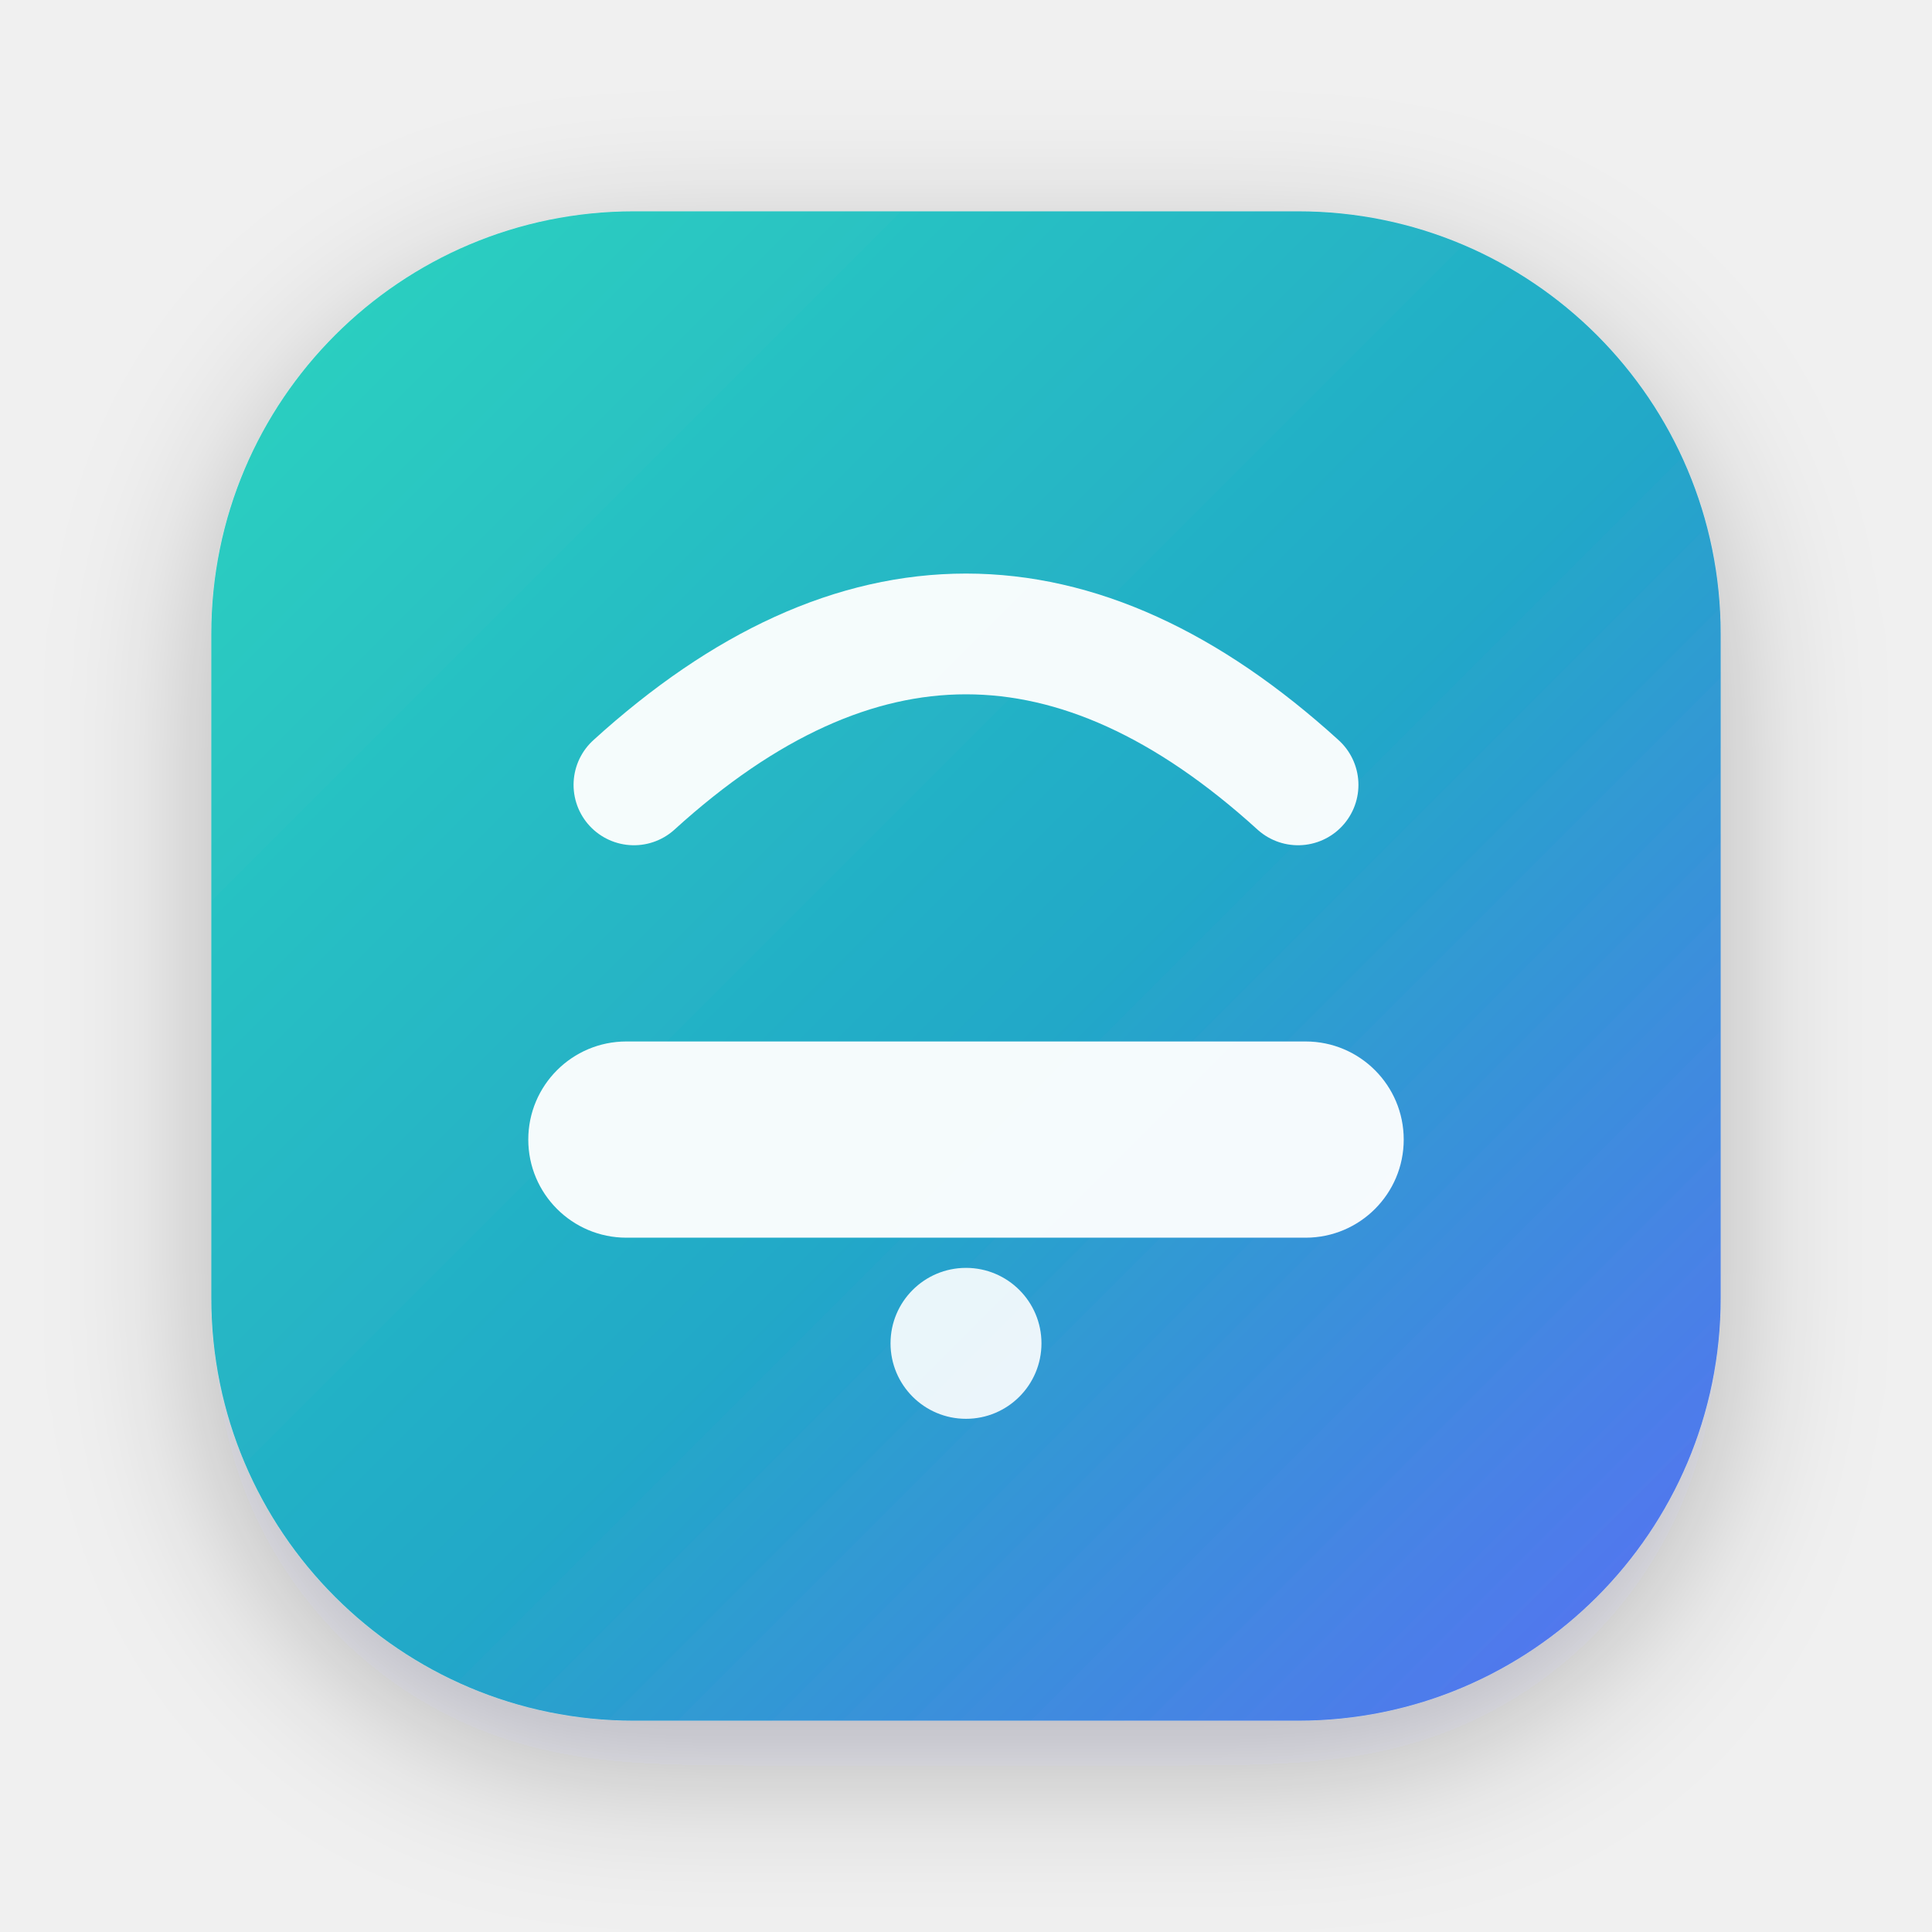
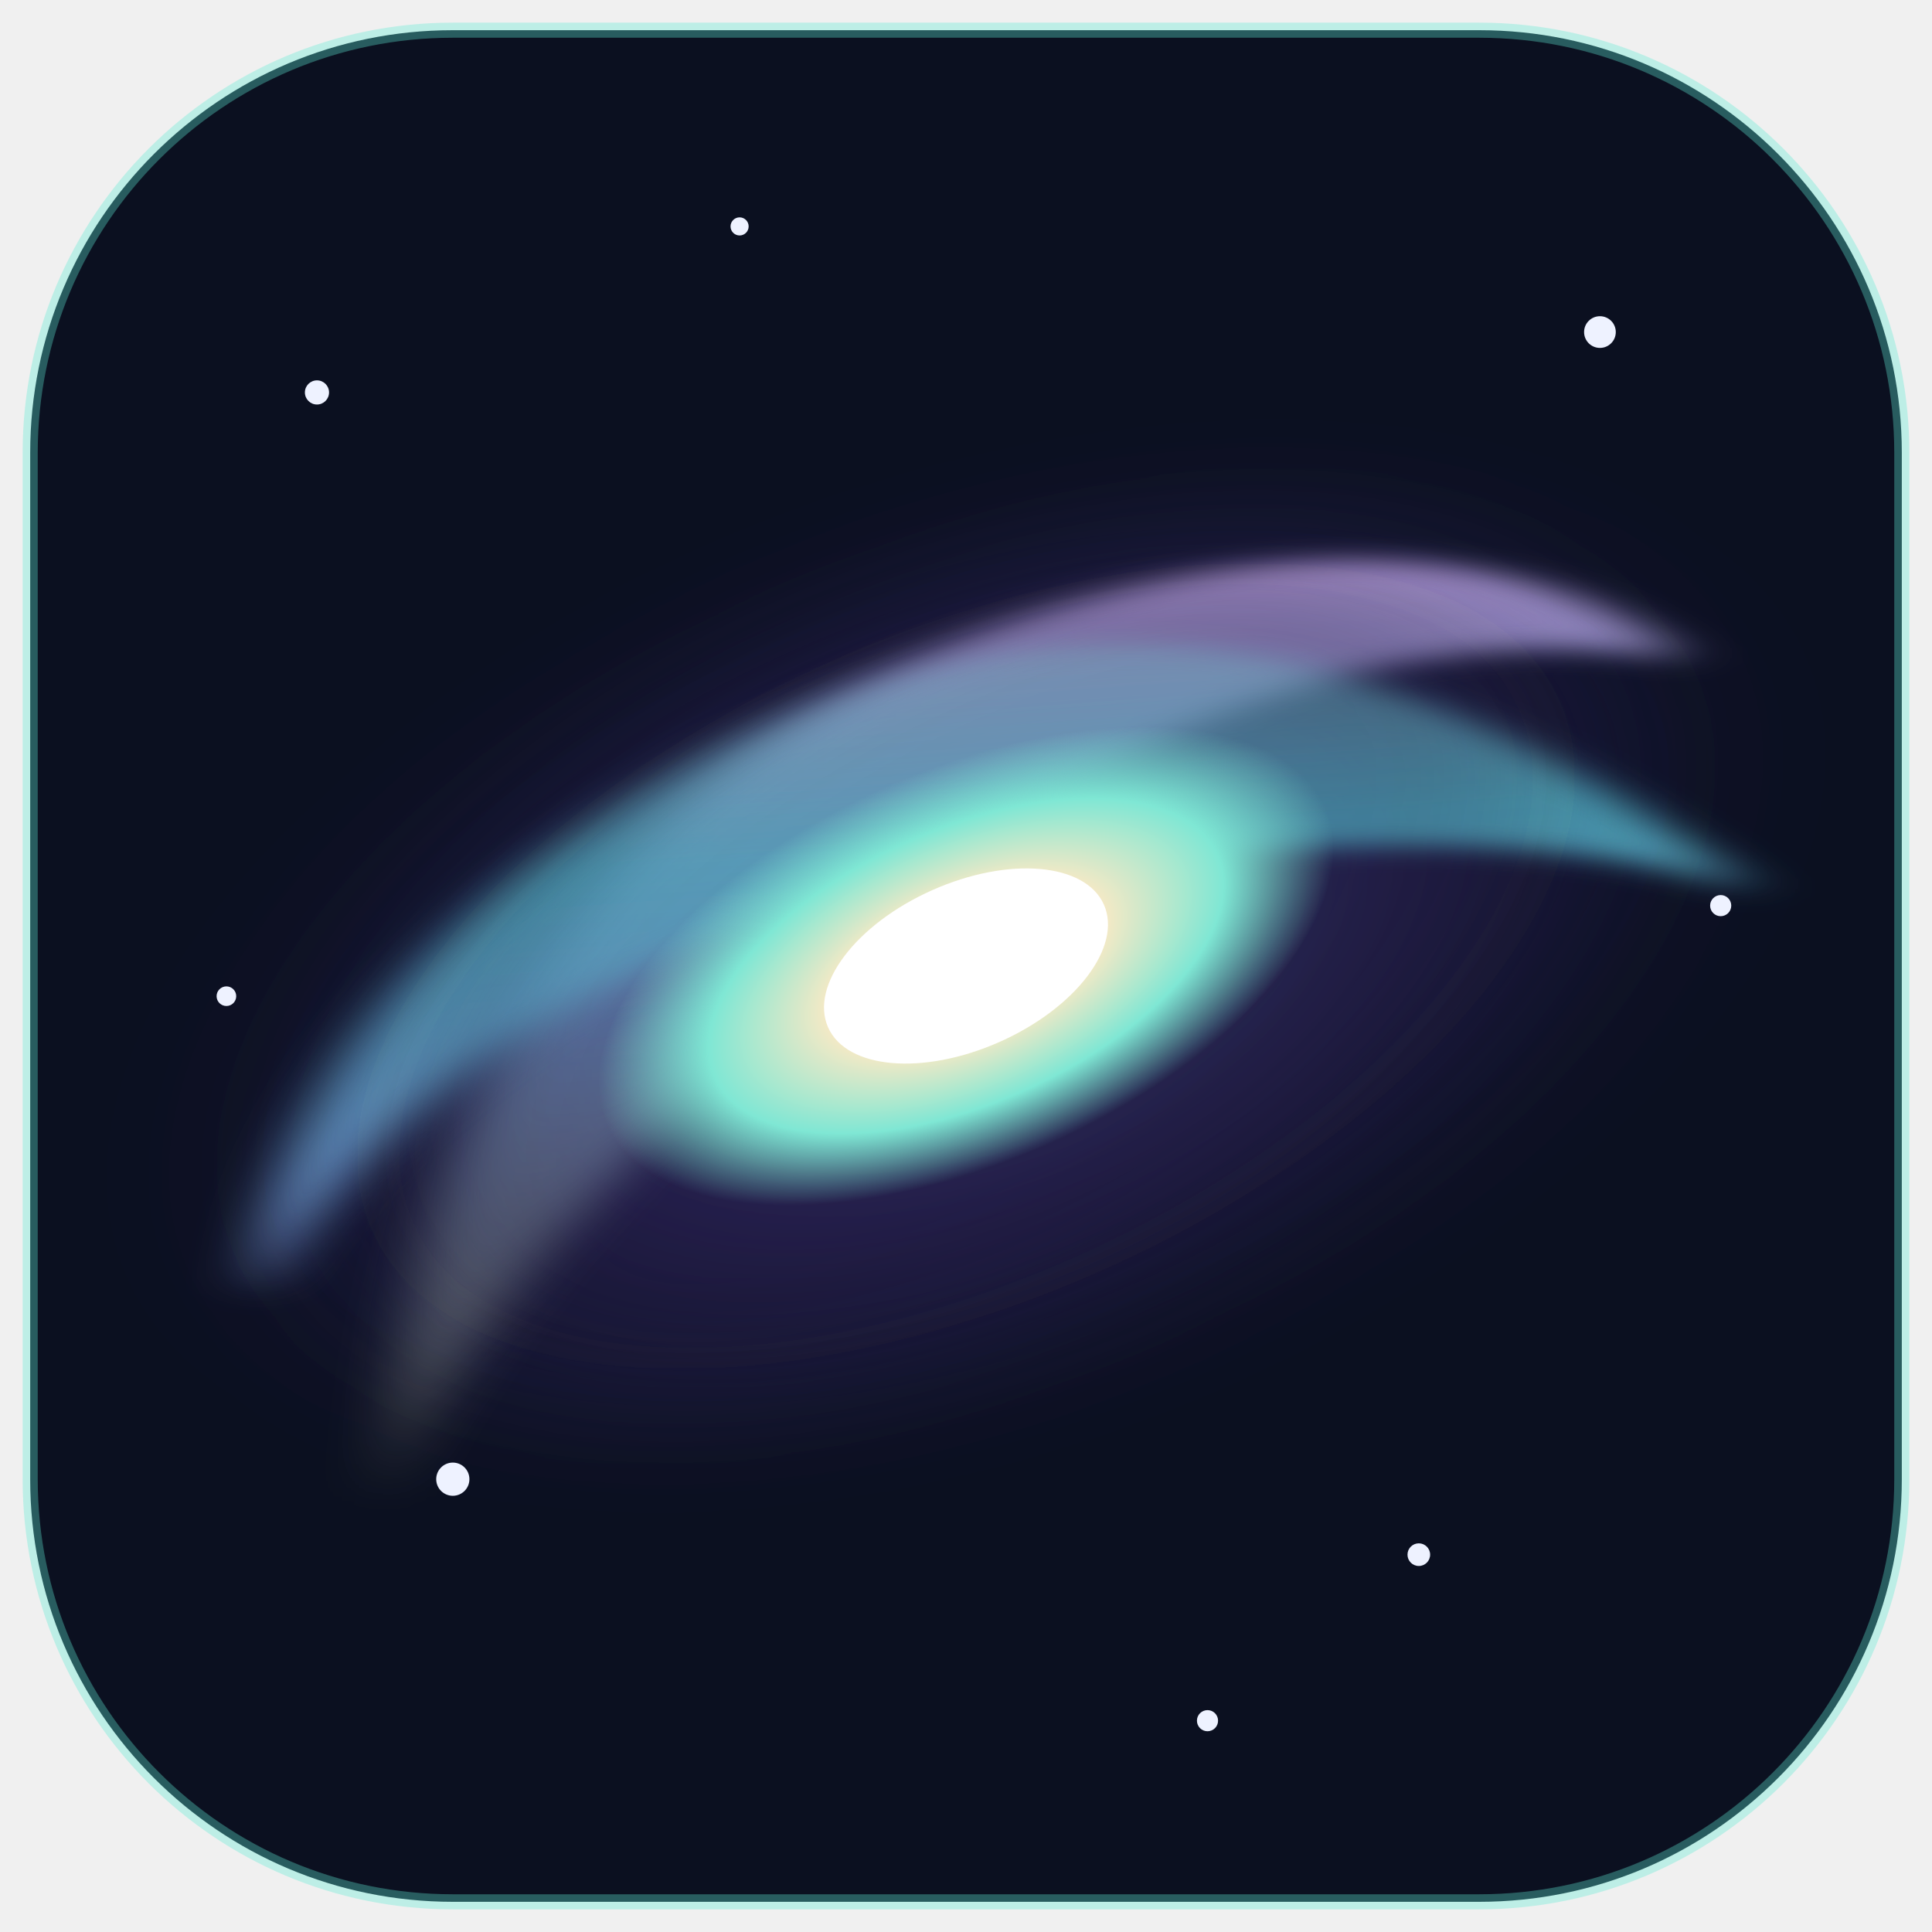
- <svg xmlns="http://www.w3.org/2000/svg" width="256" height="256" viewBox="0 0 256 256" role="img" aria-label="Deposit OS">
+ <svg xmlns="http://www.w3.org/2000/svg" width="256" height="256" viewBox="0 0 256 256" role="img" aria-label="Deposit OS — Andromeda galaxy">
  <defs>
-     <linearGradient id="g" x1="0" y1="0" x2="1" y2="1">
-       <stop offset="0" stop-color="#2dd4bf" />
-       <stop offset="0.55" stop-color="#22a8c8" />
-       <stop offset="1" stop-color="#5b6ef5" />
+     <radialGradient id="core" cx="50%" cy="50%" r="50%">
+       <stop offset="0%" stop-color="#fffdf6" />
+       <stop offset="35%" stop-color="#ffe9c4" />
+       <stop offset="70%" stop-color="#7fe7d4" />
+       <stop offset="100%" stop-color="#7fe7d400" />
+     </radialGradient>
+     <radialGradient id="halo" cx="50%" cy="50%" r="50%">
+       <stop offset="0%" stop-color="#5eead4" stop-opacity=".55" />
+       <stop offset="45%" stop-color="#8b5cf6" stop-opacity=".28" />
+       <stop offset="100%" stop-color="#8b5cf600" />
+     </radialGradient>
+     <linearGradient id="armA" x1="0" y1="1" x2="1" y2="0">
+       <stop offset="0%" stop-color="#a78bfa" stop-opacity=".85" />
+       <stop offset="60%" stop-color="#67e8f9" stop-opacity=".65" />
+       <stop offset="100%" stop-color="#e0f2fe" stop-opacity=".15" />
    </linearGradient>
-     <filter id="soft" x="-20%" y="-20%" width="140%" height="140%">
-       <feDropShadow dx="0" dy="6" stdDeviation="10" flood-color="#0b1020" flood-opacity="0.25" />
+     <linearGradient id="armB" x1="1" y1="0" x2="0" y2="1">
+       <stop offset="0%" stop-color="#f0abfc" stop-opacity=".8" />
+       <stop offset="55%" stop-color="#93c5fd" stop-opacity=".6" />
+       <stop offset="100%" stop-color="#fef9c3" stop-opacity=".12" />
+     </linearGradient>
+     <filter id="blurS" x="-40%" y="-40%" width="180%" height="180%">
+       <feGaussianBlur stdDeviation="3" />
+     </filter>
+     <filter id="blurM" x="-60%" y="-60%" width="220%" height="220%">
+       <feGaussianBlur stdDeviation="9" />
    </filter>
  </defs>
-   <rect x="28" y="28" width="200" height="200" rx="56" ry="56" fill="url(#g)" filter="url(#soft)" />
-   <path d="M84 104 q44 -40 88 0" fill="none" stroke="#ffffff" stroke-width="16" stroke-linecap="round" opacity="0.95" />
-   <rect x="70" y="138" width="116" height="26" rx="13" ry="13" fill="#ffffff" opacity="0.95" />
-   <circle cx="128" cy="178" r="10" fill="#ffffff" opacity="0.9" />
+   <rect x="4" y="4" width="248" height="248" rx="56" fill="#0b1020" />
+   <rect x="4" y="4" width="248" height="248" rx="56" fill="none" stroke="#5eead4" stroke-opacity=".35" stroke-width="2" />
+   <g transform="translate(128 128) rotate(-24)">
+     <ellipse rx="104" ry="58" fill="url(#halo)" filter="url(#blurM)" />
+     <path d="M -100 34 C -64 -30 -20 -46 34 -38 C 74 -32 96 -14 104 2 C 74 -18 34 -22 -6 -10 C -52 4 -80 16 -100 34 Z" fill="url(#armB)" filter="url(#blurS)" />
+     <path d="M 100 34 C 64 -30 20 -46 -34 -38 C -74 -32 -96 -14 -104 2 C -74 -18 -34 -22 6 -10 C 52 4 80 16 100 34 Z" fill="url(#armA)" filter="url(#blurS)" />
+     <ellipse rx="86" ry="44" fill="#0b1020" opacity=".25" filter="url(#blurM)" />
+     <ellipse rx="52" ry="26" fill="url(#core)" />
+     <ellipse rx="20" ry="11" fill="#ffffff" />
+   </g>
+   <g fill="#eef2ff">
+     <circle cx="42" cy="52" r="1.6" />
+     <circle cx="212" cy="44" r="2.1" />
+     <circle cx="188" cy="206" r="1.5" />
+     <circle cx="60" cy="196" r="2.2" />
+     <circle cx="228" cy="120" r="1.4" />
+     <circle cx="30" cy="132" r="1.3" />
+     <circle cx="98" cy="30" r="1.2" />
+     <circle cx="160" cy="228" r="1.4" />
+   </g>
</svg>
